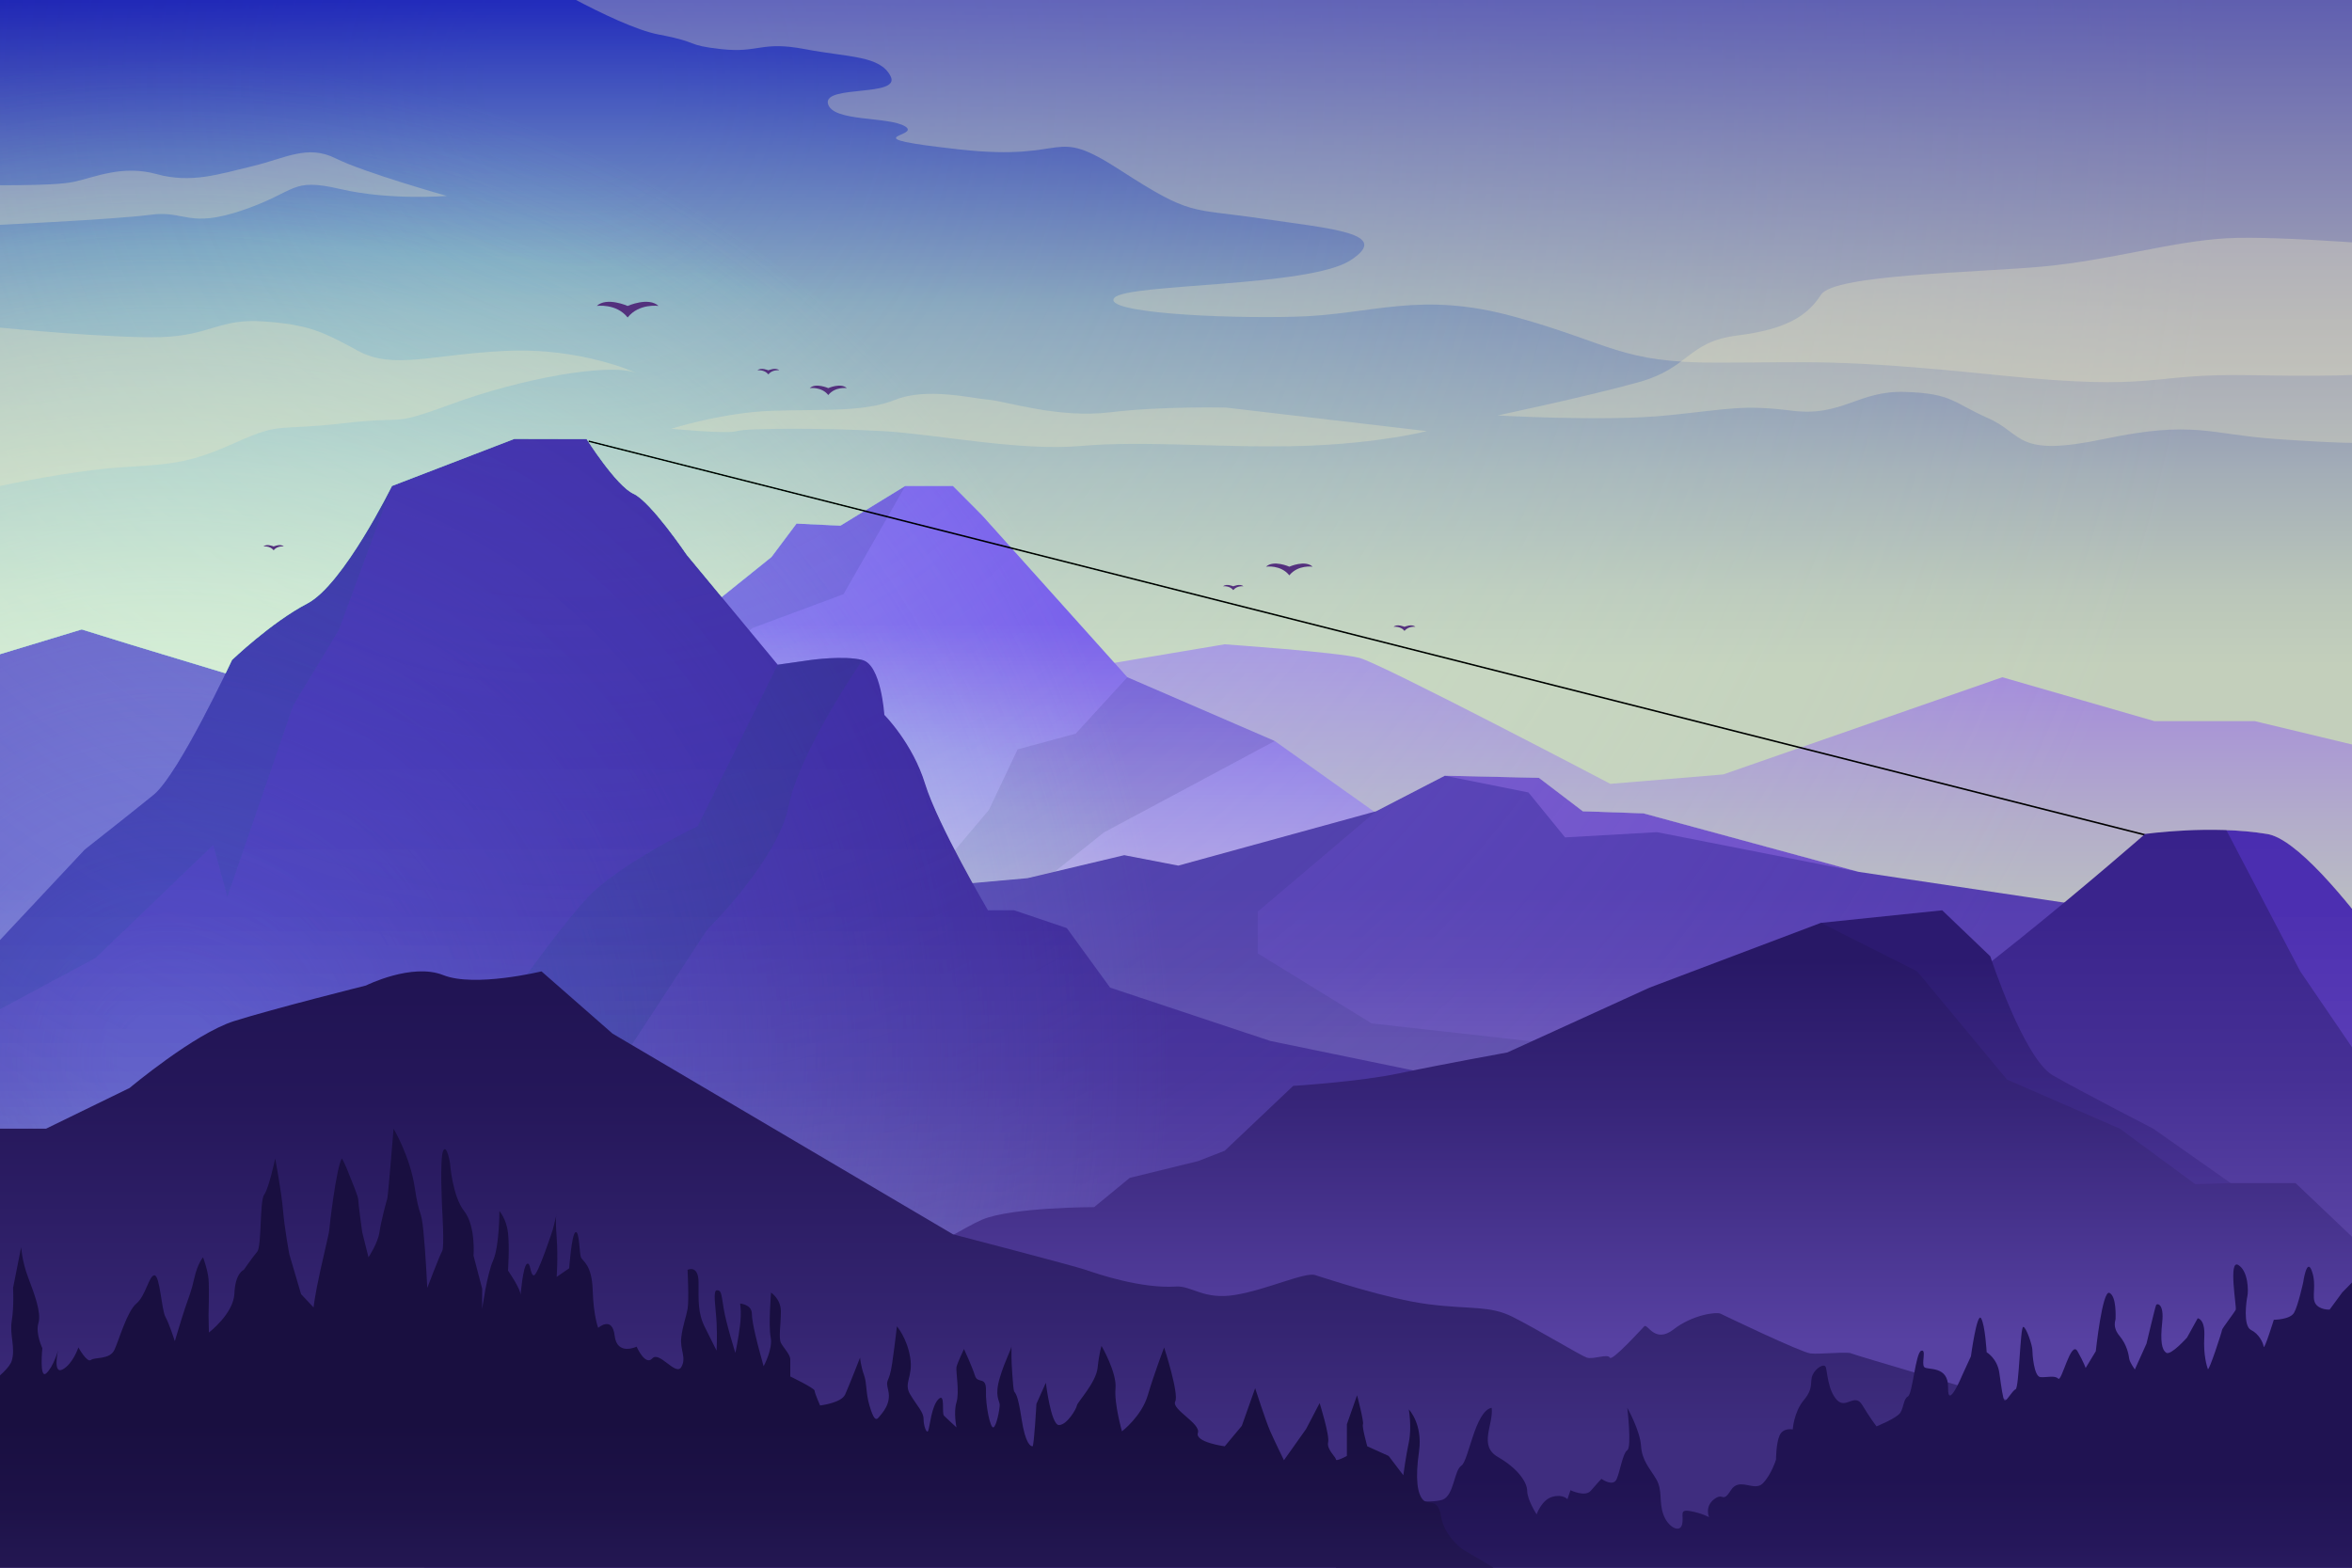
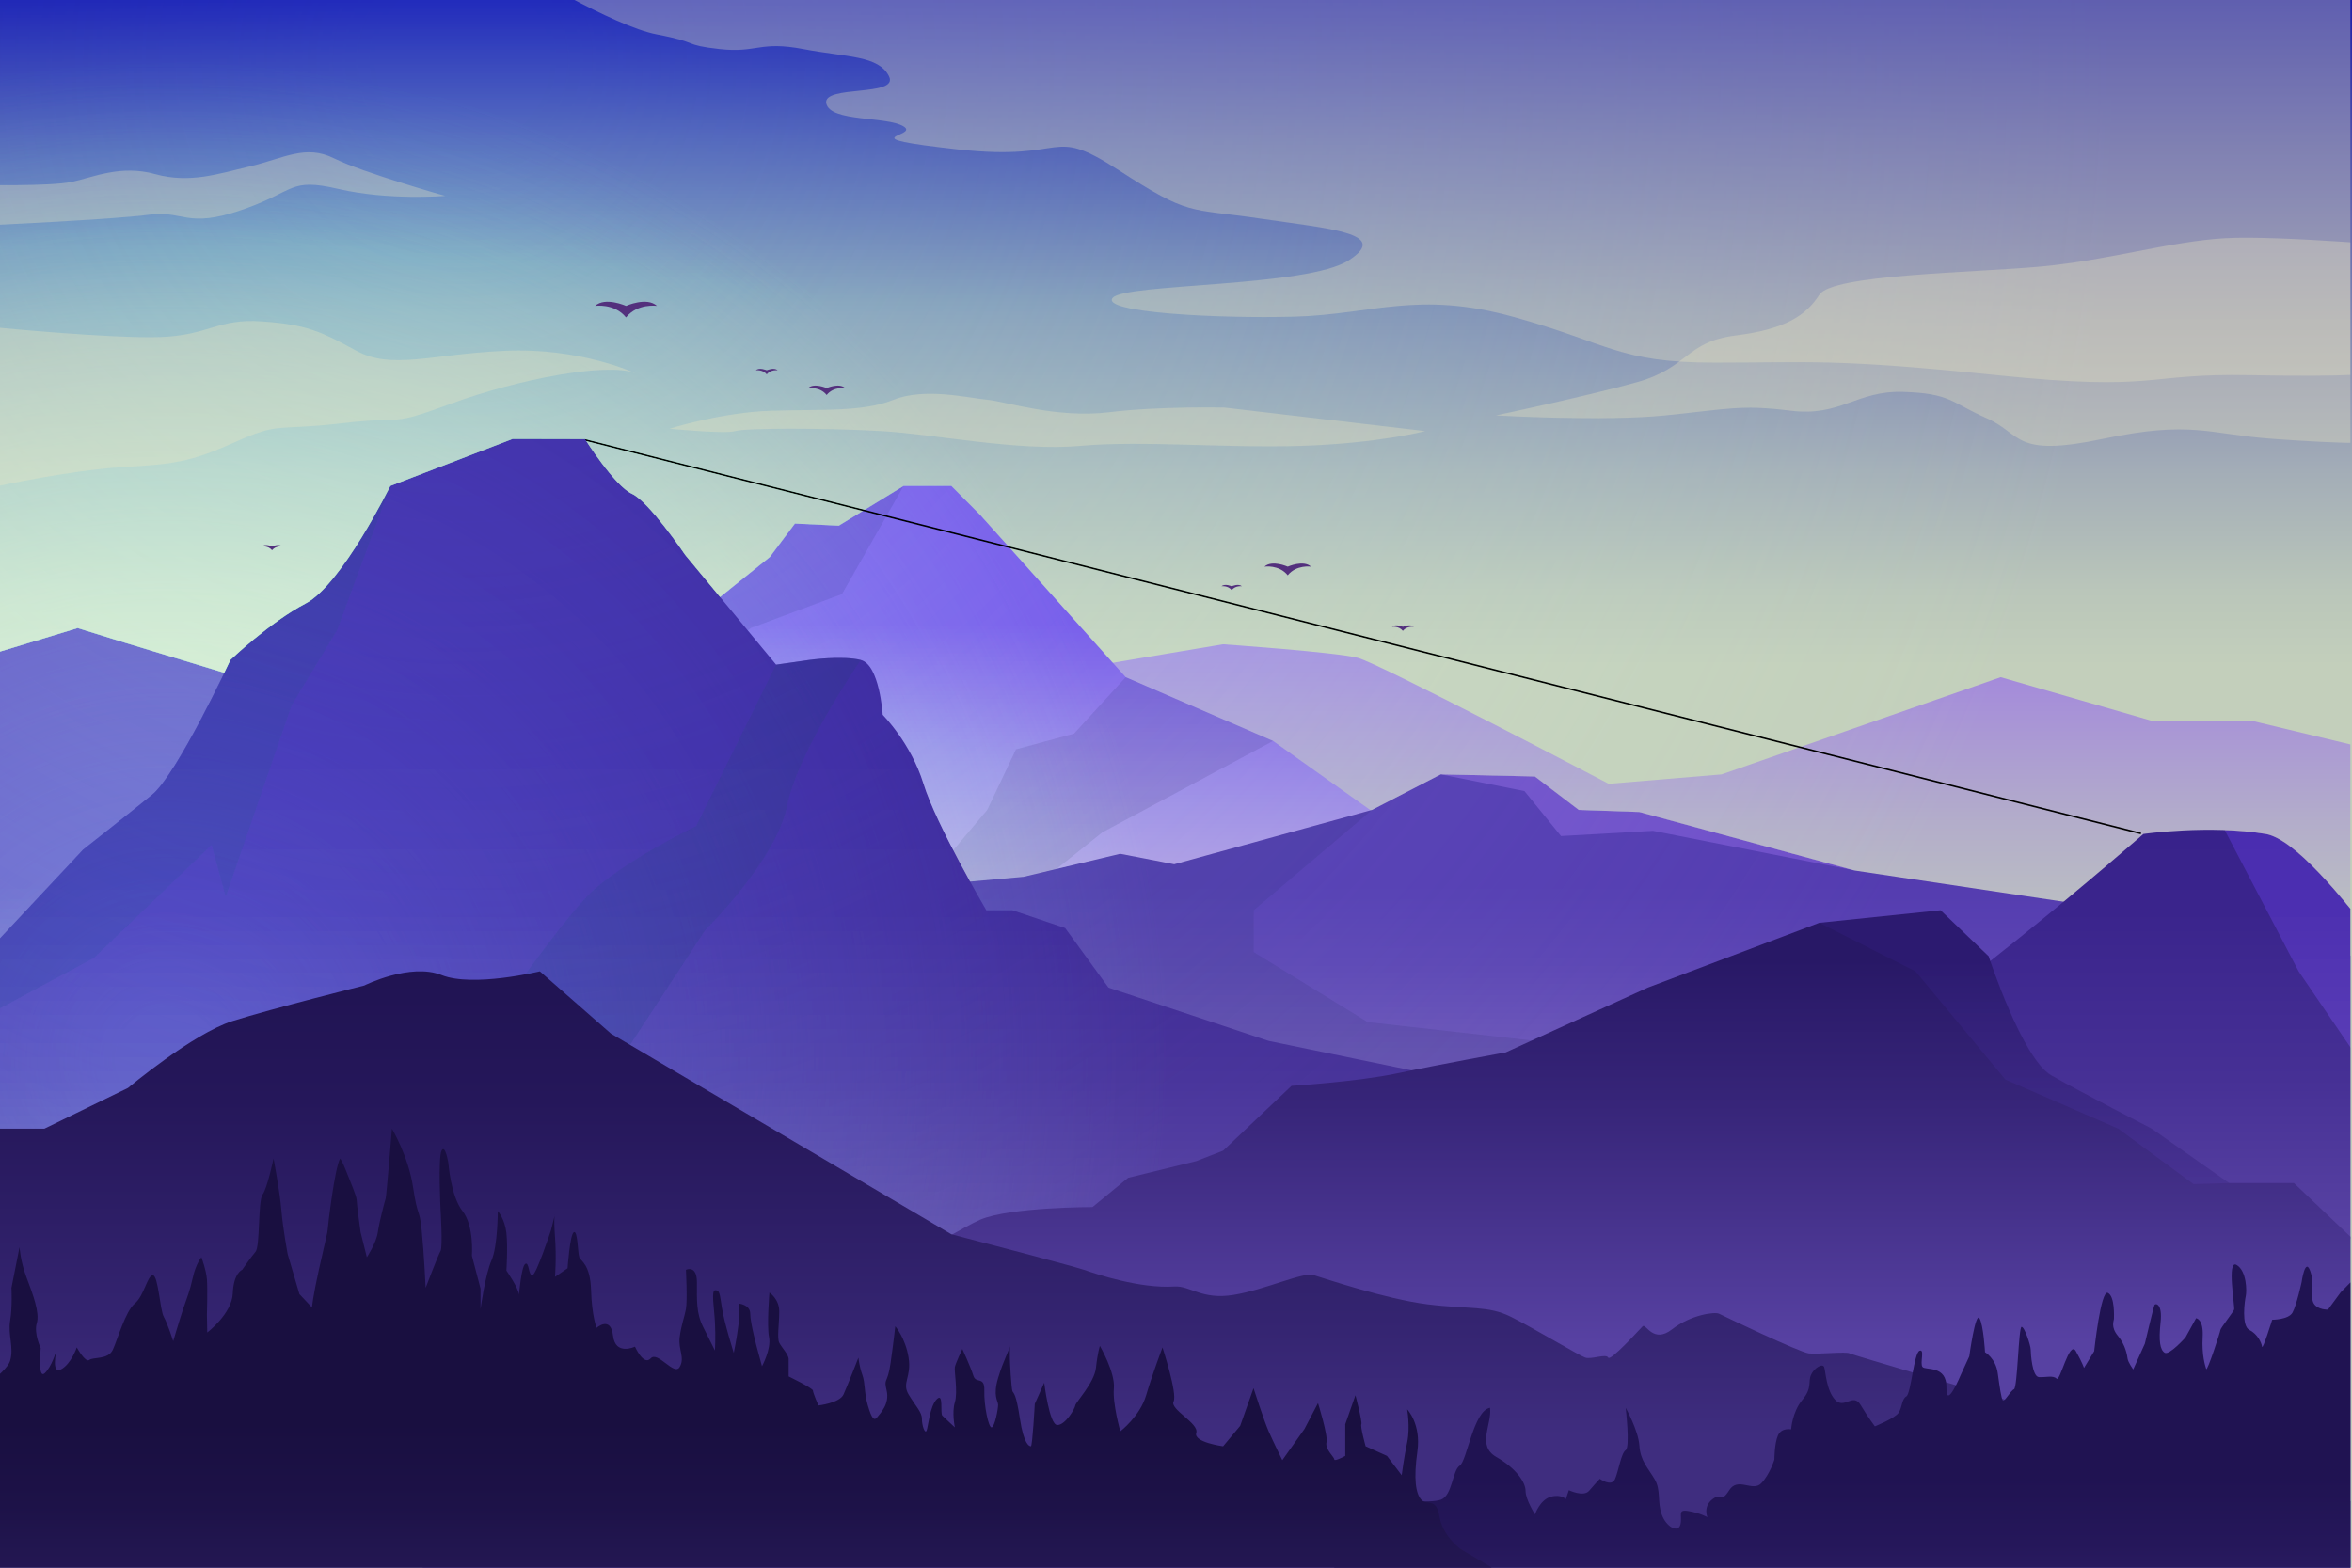
<svg xmlns="http://www.w3.org/2000/svg" xmlns:xlink="http://www.w3.org/1999/xlink" viewBox="0 0 750 500">
  <defs>
    <style>
      .cls-1 {
        fill: url(#linear-gradient-2);
      }

      .cls-2 {
        opacity: .15;
      }

      .cls-2, .cls-3 {
        fill: #272763;
      }

      .cls-4 {
        fill: #53307d;
      }

      .cls-5 {
        fill: url(#linear-gradient-6);
      }

      .cls-6 {
        isolation: isolate;
      }

      .cls-7 {
        fill: #eee8c1;
      }

      .cls-7, .cls-8 {
        opacity: .32;
      }

      .cls-9 {
        fill: url(#radial-gradient-3);
        opacity: .47;
      }

      .cls-9, .cls-10, .cls-11, .cls-8 {
        mix-blend-mode: overlay;
      }

      .cls-12 {
        fill: url(#linear-gradient-5);
      }

      .cls-13 {
        clip-path: url(#clippath);
      }

      .cls-10 {
        fill: url(#radial-gradient-2);
        opacity: .9;
      }

      .cls-14 {
        fill: none;
      }

      .cls-15 {
        fill: url(#linear-gradient-7);
      }

      .cls-3 {
        opacity: .33;
      }

      .cls-16 {
        fill: url(#linear-gradient-9);
      }

      .cls-17 {
        fill: url(#linear-gradient-3);
      }

      .cls-18 {
        fill: url(#linear-gradient);
      }

      .cls-19 {
        fill: url(#radial-gradient);
        stroke: #000;
        stroke-miterlimit: 10;
        stroke-width: .5px;
      }

      .cls-20 {
        fill: url(#linear-gradient-4);
      }

      .cls-21 {
        fill: url(#linear-gradient-8);
      }

      .cls-11 {
        opacity: .1;
      }

      .cls-11, .cls-8 {
        fill: #fff;
      }
    </style>
    <linearGradient id="linear-gradient" x1="375" y1="212.59" x2="375" y2="-27.4" gradientUnits="userSpaceOnUse">
      <stop offset="0" stop-color="#c3cfbb" />
      <stop offset=".1" stop-color="#bac6ba" />
      <stop offset=".26" stop-color="#a3adb7" />
      <stop offset=".46" stop-color="#7e85b2" />
      <stop offset=".7" stop-color="#4a4eac" />
      <stop offset=".97" stop-color="#0809a5" />
      <stop offset="1" stop-color="#0000a4" />
    </linearGradient>
    <clipPath id="clippath">
-       <rect class="cls-14" x="0" y="0" width="750" height="500" transform="translate(750 500) rotate(-180)" />
+       <rect class="cls-14" x="-.52" y="-.01" width="750" height="500" transform="translate(748.96 499.98) rotate(-180)" />
    </clipPath>
-     <linearGradient id="linear-gradient-2" x1="289.17" y1="329.44" x2="289.17" y2="183.7" gradientTransform="translate(750) rotate(-180) scale(1 -1)" gradientUnits="userSpaceOnUse">
+     <linearGradient id="linear-gradient-2" x1="289.69" y1="329.43" x2="289.69" y2="183.69" gradientTransform="translate(750) rotate(-180) scale(1 -1)" gradientUnits="userSpaceOnUse">
      <stop offset="0" stop-color="#c3cfbb" />
      <stop offset=".18" stop-color="#bec6bf" />
      <stop offset=".46" stop-color="#b3adca" />
      <stop offset=".82" stop-color="#a286dd" />
      <stop offset="1" stop-color="#9870e8" />
    </linearGradient>
-     <linearGradient id="linear-gradient-3" x1="434.67" y1="344.33" x2="434.67" y2="198.74" gradientTransform="translate(750) rotate(-180) scale(1 -1)" gradientUnits="userSpaceOnUse">
+     <linearGradient id="linear-gradient-3" x1="435.19" y1="344.32" x2="435.19" y2="198.73" gradientTransform="translate(750) rotate(-180) scale(1 -1)" gradientUnits="userSpaceOnUse">
      <stop offset=".03" stop-color="#d4bfe0" />
      <stop offset=".32" stop-color="#b9a2e2" />
      <stop offset=".92" stop-color="#7758e7" />
      <stop offset="1" stop-color="#6f4fe8" />
    </linearGradient>
-     <radialGradient id="radial-gradient" cx="435.85" cy="203.49" fx="435.85" fy="203.49" r="180.99" gradientUnits="userSpaceOnUse">
+     <radialGradient id="radial-gradient" cx="434.56" cy="203.06" fx="434.56" fy="203.06" r="180.99" gradientUnits="userSpaceOnUse">
      <stop offset=".05" stop-color="#aeeebf" />
      <stop offset="1" stop-color="#aeeebf" stop-opacity="0" />
    </radialGradient>
-     <linearGradient id="linear-gradient-4" x1="364.61" y1="423.41" x2="364.61" y2="282.34" gradientTransform="translate(750) rotate(-180) scale(1 -1)" gradientUnits="userSpaceOnUse">
+     <linearGradient id="linear-gradient-4" x1="365.89" y1="422.98" x2="365.89" y2="281.91" gradientTransform="translate(750) rotate(-180) scale(1 -1)" gradientUnits="userSpaceOnUse">
      <stop offset="0" stop-color="#aa94d0" />
      <stop offset=".18" stop-color="#947ec8" />
      <stop offset=".53" stop-color="#715aba" />
      <stop offset=".82" stop-color="#5b44b2" />
      <stop offset="1" stop-color="#543cb0" />
    </linearGradient>
-     <linearGradient id="linear-gradient-5" x1="366.5" y1="472" x2="366.5" y2="239" gradientTransform="translate(750) rotate(-180) scale(1 -1)" gradientUnits="userSpaceOnUse">
+     <linearGradient id="linear-gradient-5" x1="367.02" y1="471.99" x2="367.02" y2="238.99" gradientTransform="translate(750) rotate(-180) scale(1 -1)" gradientUnits="userSpaceOnUse">
      <stop offset="0" stop-color="#846dc2" />
      <stop offset=".09" stop-color="#7660b8" />
      <stop offset=".32" stop-color="#5a44a4" />
      <stop offset=".55" stop-color="#463095" />
      <stop offset=".78" stop-color="#3a248c" />
      <stop offset="1" stop-color="#36208a" />
    </linearGradient>
-     <radialGradient id="radial-gradient-2" cx="696" cy="337.77" fx="696" fy="337.77" r="320.75" gradientTransform="translate(750) rotate(-180) scale(1 -1)" xlink:href="#radial-gradient" />
-     <radialGradient id="radial-gradient-3" cx="568.17" cy="26.61" fx="568.17" fy="26.61" r="533.29" gradientTransform="translate(750) rotate(-180) scale(1 -1)" xlink:href="#radial-gradient" />
-     <linearGradient id="linear-gradient-6" x1="298.67" y1="428" x2="298.67" y2="306" gradientTransform="translate(750) rotate(-180) scale(1 -1)" gradientUnits="userSpaceOnUse">
+     <radialGradient id="radial-gradient-2" cx="696.52" cy="337.76" fx="696.52" fy="337.76" r="320.75" gradientTransform="translate(750) rotate(-180) scale(1 -1)" xlink:href="#radial-gradient" />
+     <radialGradient id="radial-gradient-3" cx="602.42" cy="19.35" fx="602.42" fy="19.35" r="533.29" gradientTransform="translate(750) rotate(-180) scale(1 -1)" xlink:href="#radial-gradient" />
+     <linearGradient id="linear-gradient-6" x1="299.19" y1="427.99" x2="299.19" y2="305.99" gradientTransform="translate(750) rotate(-180) scale(1 -1)" gradientUnits="userSpaceOnUse">
      <stop offset="0" stop-color="#5741a2" />
      <stop offset=".62" stop-color="#372579" />
      <stop offset="1" stop-color="#281866" />
    </linearGradient>
-     <linearGradient id="linear-gradient-7" x1="382.43" y1="496" x2="382.43" y2="307.29" gradientTransform="translate(750) rotate(-180) scale(1 -1)" gradientUnits="userSpaceOnUse">
+     <linearGradient id="linear-gradient-7" x1="382.95" y1="495.99" x2="382.95" y2="307.28" gradientTransform="translate(750) rotate(-180) scale(1 -1)" gradientUnits="userSpaceOnUse">
      <stop offset=".2" stop-color="#3f2d7f" />
      <stop offset=".4" stop-color="#342470" />
      <stop offset=".77" stop-color="#25175a" />
      <stop offset="1" stop-color="#201352" />
    </linearGradient>
-     <linearGradient id="linear-gradient-8" x1="162.1" y1="583" x2="162.1" y2="471.12" gradientTransform="translate(750) rotate(-180) scale(1 -1)" gradientUnits="userSpaceOnUse">
+     <linearGradient id="linear-gradient-8" x1="162.62" y1="582.99" x2="162.62" y2="471.11" gradientTransform="translate(750) rotate(-180) scale(1 -1)" gradientUnits="userSpaceOnUse">
      <stop offset=".34" stop-color="#3f2d7f" />
      <stop offset=".5" stop-color="#342470" />
      <stop offset=".81" stop-color="#25175a" />
      <stop offset="1" stop-color="#201352" />
    </linearGradient>
-     <linearGradient id="linear-gradient-9" x1="510.12" y1="575" x2="510.12" y2="453.74" gradientTransform="translate(750) rotate(-180) scale(1 -1)" gradientUnits="userSpaceOnUse">
+     <linearGradient id="linear-gradient-9" x1="510.64" y1="574.99" x2="510.64" y2="453.73" gradientTransform="translate(750) rotate(-180) scale(1 -1)" gradientUnits="userSpaceOnUse">
      <stop offset=".05" stop-color="#3f2d7f" />
      <stop offset=".44" stop-color="#2b1d5e" />
      <stop offset=".78" stop-color="#1d1248" />
      <stop offset="1" stop-color="#190f40" />
    </linearGradient>
  </defs>
  <g class="cls-6">
    <g id="BACKGROUND">
      <rect class="cls-18" width="750" height="500" />
    </g>
    <g id="OBJECTS">
      <g class="cls-13">
-         <path class="cls-1" d="m756.47,239l-37.47-9h-32s-48.5-14-48.5-14l-89,31-36,3s-73-38.33-80-40.17c-7-1.83-43-4.33-43-4.33l-62.5,10.5-169.33,81.75v40.02s604.33,0,604.33,0l-6.53-98.77Z" />
-         <g>
-           <polygon class="cls-17" points="472 282.92 406.49 236.33 359.5 216 313.16 164.33 303.88 155 288.67 155 268 167.67 254 167 246 177.67 194.67 218.96 158.67 330.99 472 330.99 472 282.92" />
-           <polygon class="cls-2" points="406.49 236.33 352 265.5 270 330.99 254 330.99 315.33 258.33 324.5 239 343 234 359.5 216 406.49 236.33" />
-           <polygon class="cls-2" points="288.67 155 269 189.5 239.88 200.33 193.5 239.5 177.14 273.49 194.67 218.96 246 177.67 254 167 268 167.67 288.67 155" />
-         </g>
-         <g>
-           <line class="cls-19" x1="187.71" y1="140.71" x2="683.99" y2="266.27" />
-           <polygon class="cls-20" points="-5.27 210.25 26.06 200.75 41.39 205.5 80.73 217.41 154.73 270.08 260.73 286.08 327.66 280.08 358.5 272.75 375.73 276.08 438.79 258.75 460.73 247.41 490.73 248.08 504.73 258.75 524.06 259.41 592.73 278.08 677.39 290.75 776.06 310.22 776.06 395.58 -5.27 395.58 -5.27 210.25" />
-           <polygon class="cls-8" points="460.73 247.41 487.39 252.75 499.06 267.08 528.39 265.41 592.73 278.08 524.06 259.41 504.73 258.75 490.73 248.08 460.73 247.41" />
-           <polygon class="cls-2" points="401.06 304.08 437.39 326.41 508.73 334.41 562.31 395.58 225.67 395.58 258.56 285.75 260.73 286.08 327.66 280.08 358.5 272.75 375.73 276.08 438.79 258.75 401.06 290.75 401.06 304.08" />
-         </g>
-         <g>
-           <path class="cls-12" d="m784,338s-43-69-61-72-39,0-39,0c0,0-74.2,65-96.1,72-21.9,7-114.9,8-114.9,8l-67.93-14-51.07-17-13.82-19-16.79-5.67h-8.35s-16.04-27.33-20.04-40.33c-4-13-13-22-13-22,0,0-1-16-7-17.5s-16.5,0-16.5,0l-10.5,1.5-29-35s-11.5-17-17-19.5-14.96-17.45-14.96-17.45l-23.04-.05-39,15s-15.5,31.5-27,37.5-24,18-24,18c0,0-17,36.5-25,43-8,6.5-22,17.5-22,17.5l-44,47v194s801,0,801,0v-174Z" />
-           <path class="cls-3" d="m225.5,296.5l-24.07,36.76-9.43,22.74-47-12s33.5-50.5,45.5-60.75,32-19.75,32-19.75l25.5-51.5,10.5-1.5s10.5-1.5,16.5,0c0,0-20,29-23.5,46.5s-26,39.5-26,39.5Z" />
-           <path class="cls-3" d="m93.5,225l-21,61-4.5-16.5-37.5,36-47.5,25.49v-12.99s44-47,44-47c0,0,14-11,22-17.5,8-6.5,25-43,25-43,0,0,12.5-12,24-18s27-37.5,27-37.5l-17,46-14.5,24Z" />
-           <path class="cls-8" d="m784,374.85l-27.53-31.35-22.97-33.69-23.57-45.05h0c4.31.16,8.77.53,13.07,1.24,18,3,61,72,61,72v36.85Z" />
-         </g>
-         <circle class="cls-10" cx="54" cy="337.77" r="320.75" />
-         <circle class="cls-9" cx="181.83" cy="26.61" r="533.29" />
-         <g>
-           <path class="cls-5" d="m135.33,464.35s96.83-33.01,110.42-37.85c13.58-4.83,57.91-33.5,67.41-37.5s35.74-4,35.74-4l11.35-9.33,21.74-5.33,8.56-3.33,21.81-20.67s21.22-1.33,33.76-4c12.54-2.67,34.54-6.67,34.54-6.67l45.33-20.67,54.67-20.67,38.67-4,15.33,14.67s10.67,32.67,20,38c9.33,5.33,32,17,32,17l24.67,17.34h20.67s35.33,33.56,35.33,33.56v89.1H135.33v-35.65Z" />
-           <path class="cls-11" d="m676,360l-36-15.67-28.67-34.53-30.67-15.47,38.67-4,15.33,14.67s10.67,32.67,20,38c9.33,5.33,32,17,32,17l24.67,17.34-11.33.33-24-17.67Z" />
-         </g>
-         <path class="cls-15" d="m756.47,480.67s-165.13-48.33-166.13-49c-1-.67-10,.33-13,0-3-.33-27.33-12-28.67-12.67-1.33-.67-9,.33-15,5-6,4.67-8.33-2-9.33-1s-10.33,11.33-11,10c-.67-1.33-5.33.67-7.33,0s-16.33-9.33-23.67-13c-7.33-3.67-13.33-2.33-26.67-4-13.33-1.67-33-8.33-36.33-9.33-3.33-1-15.33,4.67-25.46,6.33-10.13,1.67-13.87-3-18.87-2.67-11,.73-25-4-28.85-5.33-3.85-1.33-42.28-11.33-42.28-11.33l-108.54-64-22.67-19.86s-21.33,5.19-31.33,1.19c-10-4-24.67,3.33-24.67,3.33,0,0-29.33,7.33-42,11.33-12.67,4-33.33,21.33-33.33,21.33l-26.67,13H-21.33s0,152,0,152h777.8s0-31.33,0-31.33Z" />
-         <g>
-           <path class="cls-7" d="m165.33-10.33s30.67,18.67,44.67,21.33,8,3.33,20,4.67c12,1.33,12.67-2.67,26.67,0,14,2.67,24,2,27.33,8.67,3.33,6.67-21.33,2.67-20,8.67,1.33,6,19.33,4,24.67,7.33,5.33,3.33-18.67,3.33,17.33,7.33s28.67-8,51.33,6.67c22.67,14.67,22,12,44.67,15.33,22.67,3.33,42,4.67,28.67,13.33-13.33,8.67-71.33,7.33-75.33,12s33.33,6.67,58,6c24.67-.67,39.33-8.42,70,.13,30.67,8.54,33.33,14.54,64,14.54s38-1.33,90,4c52,5.33,46.32-.67,80.67,0,34.34.67,38.47-.67,38.47-.67V-7s-591.13-3.33-591.13-3.33Z" />
-           <path class="cls-7" d="m772,79s-44.63-4-62.07-3c-17.43,1-36.93,7-58.43,9s-66.67,2.5-70.83,9c-4.17,6.5-10.67,11-26.67,13s-15,10.29-31.5,14.9c-16.5,4.6-45,10.6-45,10.6,0,0,34,2,54,0,20-2,24-3.5,40-1.5s21-6.5,36-6,15,3.28,26.5,8.39,8.5,12.61,37,6.61,33.5-1.5,54.5,0,37,2,39.5,0,7-61,7-61Z" />
-           <path class="cls-7" d="m455,137.5s-15,3.94-39.5,4.72-50.5-1.78-70.5,0-46-3.72-63.5-4.72-43.5-1-46.5,0-21-.75-21-.75c0,0,16.5-5.25,32.5-5.75,16-.5,29,.5,39-3.5s24.17-.5,29.83,0c5.67.5,22.17,6,38.67,4,16.5-2,37-1.5,37-1.5l64,7.5Z" />
-           <path class="cls-7" d="m203,119s-17.5-8.21-41.5-7.1c-24,1.1-36,6.19-47.5-.1-11.5-6.29-16-8.29-30-9.29s-17,4.5-32.5,5C36,108,0,104.5,0,104.5v50.5s23-5,39.5-6c16.5-1,21.5-1.5,36-8,14.5-6.5,12.5-3.5,34-6,21.5-2.5,14,1.38,35-6.31s49.5-13.19,58.5-9.69Z" />
-           <path class="cls-7" d="m142.5,62.5s-26.5-7.5-35.5-12-16,0-26.5,2.5-19.5,5.58-30.5,2.54c-11-3.04-19.5.96-26.5,2.46s-29.5,1-29.5,1v13s43-2,54-3.5,12,4.5,29.5-1.5,15-10.42,31-6.71c16,3.71,34,2.21,34,2.21Z" />
-         </g>
-         <g>
-           <path class="cls-4" d="m264.12,123.79s3.98-1.79,5.91,0c0,0-3.71-.55-5.91,2.2-2.2-2.75-5.91-2.2-5.91-2.2,1.92-1.79,5.91,0,5.91,0Z" />
-           <path class="cls-4" d="m411.14,180.74s5.01-2.25,7.43,0c0,0-4.66-.69-7.43,2.76-2.76-3.46-7.43-2.76-7.43-2.76,2.42-2.25,7.43,0,7.43,0Z" />
-           <path class="cls-4" d="m200.14,97.58s6.65-2.98,9.86,0c0,0-6.19-.92-9.86,3.67-3.67-4.59-9.86-3.67-9.86-3.67,3.21-2.98,9.86,0,9.86,0Z" />
-           <path class="cls-4" d="m245.01,118.11s2.34-1.05,3.47,0c0,0-2.18-.32-3.47,1.29-1.29-1.61-3.47-1.29-3.47-1.29,1.13-1.05,3.47,0,3.47,0Z" />
-           <path class="cls-4" d="m87.26,174.29s2.19-.98,3.24,0c0,0-2.04-.3-3.24,1.21-1.21-1.51-3.24-1.21-3.24-1.21,1.06-.98,3.24,0,3.24,0Z" />
-           <path class="cls-4" d="m393.26,187s2.19-.98,3.24,0c0,0-2.04-.3-3.24,1.21-1.21-1.51-3.24-1.21-3.24-1.21,1.06-.98,3.24,0,3.24,0Z" />
-           <path class="cls-4" d="m447.86,199.92s2.34-1.05,3.47,0c0,0-2.18-.32-3.47,1.29-1.29-1.61-3.47-1.29-3.47-1.29,1.13-1.05,3.47,0,3.47,0Z" />
-         </g>
-         <path class="cls-21" d="m419.33,517s7.37-21,11.85-27.33c4.48-6.33,13.48-11.35,13.48-11.35,0,0,11.67,1.31,15.33,0,3.67-1.31,3.67-9.38,6-10.85,2.33-1.47,4.33-17.47,9.67-18.47.67,5.33-4.33,12.06,2,15.7,6.33,3.64,9.33,8.05,9.33,10.84,0,2.79,3,7.46,3,7.46,0,0,1.58-4.62,4.98-5.59,3.4-.97,4.85.75,4.85.75l.97-2.87s4.69,2.28,6.47.18,3.4-3.8,3.4-3.8c0,0,3.72,2.68,4.85.09s1.94-8.26,3.4-9.23c1.46-.97,0-13.52,0-13.52,0,0,4.05,7.21,4.37,12.06.32,4.85,2.75,7.13,4.85,10.69,2.1,3.55.81,7.13,2.27,11.25,1.46,4.12,5.34,6.06,5.99,3.15.65-2.91-1.13-4.85,2.59-4.21,3.72.65,5.99,1.94,5.99,1.94,0,0-1.46-3.35,1.62-5.72s2.59,1.48,5.34-2.87c2.75-4.35,7.44.62,10.19-2.19,2.75-2.81,4.21-7.58,4.21-7.58,0,0,0-5.1,1.13-7.69s4.21-1.94,4.21-1.94c0,0,.32-5.5,3.56-9.39,3.24-3.88,1.78-5.66,2.75-7.93.97-2.27,3.72-3.85,4.21-2.57s.65,7.43,3.56,10.5c2.91,3.07,5.66-2.43,8.09,1.62s4.53,6.8,4.53,6.8c0,0,6.47-2.59,7.61-4.37,1.13-1.78.97-4.37,2.43-5.18,1.46-.81,2.43-13.92,4.21-14.56,1.78-.65,0,4.08.97,5.19s7.77-.66,7.61,6.62c-.16,7.28,4.53-4.05,4.53-4.05l2.75-5.99s1.94-14.24,3.24-12.14c1.29,2.1,1.78,10.84,1.78,10.84,0,0,3.4,1.94,4.05,6.63.65,4.69,1.13,8.09,1.62,8.74.49.65,2.43-3.07,3.56-3.56,1.13-.49,1.46-19.9,2.43-19.9s2.91,5.99,2.91,7.28.49,8.58,2.59,8.74c2.1.16,4.53-.65,5.66.49s4.05-12.46,6.15-8.74c2.1,3.72,2.59,5.34,2.59,5.34l3.24-5.34s2.1-19.74,4.37-18.61c2.27,1.13,1.94,7.61,1.94,8.25s-1.13,2.59,1.29,5.5c2.43,2.91,2.91,6.15,3.07,7.28.16,1.13,1.78,3.4,1.78,3.4l3.72-8.25s2.75-11.65,3.07-12.3c.32-.65,2.59-.49,1.94,5.5-.65,5.99-.16,8.74,1.29,9.71,1.46.97,6.63-4.85,6.63-4.85l3.4-6.15s2.43.16,2.1,5.99c-.32,5.83.81,9.22,1.13,10.19.32.97,4.53-11.97,4.53-12.46s4.05-5.66,4.37-6.47c.32-.81-2.43-16.18.81-14.24,3.24,1.94,3.24,8.41,2.91,9.87s-1.46,9.55,1.13,10.84,3.88,4.05,4.05,5.34,3.24-8.58,3.24-8.58c0,0,5.18,0,6.47-2.27s2.91-9.71,2.91-9.71c0,0,1.13-8.09,2.75-3.56,1.62,4.53-.16,8.25,1.13,10.36,1.29,2.1,4.53,1.94,4.53,1.94l4.05-5.5,9.55-9.71v114.51h-337.13Z" />
-         <path class="cls-16" d="m-10.25,446.25s12.75-8,14-12.25-.75-8.25,0-12.75.42-10.5.42-10.5l2.58-13s.25,4.5,2.25,9.75,4.25,11.25,3.25,14.5,1.25,8,1.25,8c0,0-1,10,1.25,8s3.75-7.25,3.75-7.25c0,0-1.75,7.75,1.5,6s5-7,5-7c0,0,2.75,5,4,4s6,0,7.5-3.25,4-12.25,7-14.75,4-9,5.75-9,2.25,11,3.5,13.25,3,7.75,3,7.75c0,0,2-6.75,3.25-10.5,1.25-3.75,2-5.25,3-9.75s2.75-6.5,2.75-6.5c0,0,1.5,4,1.75,7s0,11.5,0,11.5l.11,5.5s7.89-6,8.14-12.5c.25-6.5,3-7.5,3-7.5,0,0,2.75-4,4.25-5.75s.75-16.25,2.25-18.25,3.5-11.5,3.5-11.5c0,0,2,10.5,2.5,16.5s2,14,2,14l3.75,12.75,4,4.25s.25-3.25,2.25-12.25,2.75-11.75,2.75-12.5c0-.75,2.25-20,4-22.75,0,0,.75,1,2,4.25s3.25,7.75,3.25,9,1.25,10.25,1.25,10.25l2,8s3-4.5,3.5-8,2.25-10,2.5-10.75,2-22.25,2-22.25c0,0,5.25,8.75,6.75,18.75,1.5,10,2,6.25,2.75,13.75s1.25,18.25,1.25,18.25c0,0,4-10.5,4.75-11.75s0-13.25,0-13.25c0,0-.83-16.5.33-18.75,1.17-2.25,2.17,4,2.17,4,0,0,.75,10.5,4.5,15.25,3.75,4.75,3,14.25,3,14.25l2.75,10.5v6.5s1.5-11,3.5-15.5,2-15.75,2-15.75c0,0,2.25,2.5,2.75,7s0,12,0,12c0,0,4,5.75,4,7.75,0,0,.75-9,2-9.87s1,3.63,2.25,3.63,6-14.5,6-14.5l1.25-5s-.5.5,0,7.25c.5,6.75,0,12.75,0,12.75l4-2.75s.75-10.75,2-11.5,1.25,6.75,1.75,8,3.5,2.25,3.75,10.5c.25,8.25,1.75,12,1.75,12,0,0,4.5-4,5.25,2.5.75,6.5,7,3.5,7,3.5,0,0,2.75,6.25,5,3.75s7.5,5.75,9.25,2.75-.5-5.5,0-9.5,1.5-6.25,2-9,0-12.5,0-12.5c0,0,3.5-1.75,3.5,4s-.25,9.75,2,14.25l3.75,7.5s.25-4.25,0-9-1.28-10.25.11-10.25,1.39,1,2.14,5.75c.75,4.75,3.75,14.25,3.75,14.25,0,0,1-4.75,1.5-9s0-6.75,0-6.75c0,0,3.75.25,3.75,3.25s2.25,11.25,2.25,11.25l1.5,5.5s3-5.5,2.25-9.25.12-14.25.12-14.25c0,0,3.13,2,3.13,6s-.75,8.5,0,10,3,3.75,3,5.25v5.5s7.75,3.75,7.75,4.5c0,.75,1.75,4.75,1.75,4.75,0,0,6.75-.75,8-3.5s4.75-11.75,4.75-11.75c0,0,.25,2.75,1.25,5.5s.5,5.5,1.75,9.75,2,5,3,3.75,4-4.25,3-8.5c-1-4.25.25-1.75,1.25-8.75,1-7,1.5-11.75,1.5-11.75,0,0,3.25,3.75,4.25,10,1,6.25-2.25,8,0,11.75s4.25,5.59,4.25,7.8,1,4.95,1.5,3.7,1-7.75,3.25-10,1,4.5,1.75,5.25,4,3.75,4,3.75c0,0-1-4.75,0-8s-.25-10,0-11.25,2.39-5.75,2.39-5.75c0,0,2.66,5.75,3.51,8.5.85,2.75,3.64,0,3.5,4.75-.15,4.75,1.35,12,2.35,11.75s2.08-6,2.04-7.25c-.04-1.25-1.71-2.75,0-8.5,1.71-5.75,3.79-9.25,3.75-10.25-.04-1,.04,3,0,3.75-.04.75.47,10,.84,10.75.37.75,1.12.5,2.37,8.75,1.25,8.25,3,8.8,3.5,8.78.5-.03,1.24-13.53,1.24-13.53l3.01-6.75s1.61,13.5,4.18,13.5,5.62-5.25,5.72-6.25,6.1-7.25,6.6-12c.5-4.75,1.25-7,1.25-7,0,0,4.92,8.5,4.46,13.5-.46,5,2.06,13.75,2.06,13.75,0,0,6.24-4.75,8.23-11.5,1.99-6.75,5.21-15.25,5.21-15.25,0,0,4.81,14.75,3.54,17.25-1.26,2.5,8.22,7,7.23,10-.99,3,8.56,4.28,8.56,4.28l5.45-6.53,4.25-12s3.38,10.5,4.82,13.75c1.43,3.25,4.36,9.22,4.36,9.22l7.07-9.97,4.31-8.25s3.23,10.25,2.71,12.5,2.48,4.68,2.48,5.47,3.5-1.12,3.5-1.12v-10.1s3.25-9.25,3.25-9.25c0,0,2.25,8.5,1.88,9.25-.38.75,1.37,7.03,1.37,7.03l6.81,3.07,4.69,6.16s.75-5.76,1.75-10.51,0-10.5,0-10.5c0,0,4.5,4.62,3.25,13.44-1.25,8.81-.5,13.44,1.25,15.38s4.75-.81,5.75,5.19,5.75,9.75,6.75,10.5,12.75,7.25,12.75,8c0,.75,11,10,11,10H-7.33s-2.92-65.75-2.92-65.75Z" />
+         <path class="cls-1" d="m755.95,238.99l-37.47-9h-32s-48.5-14-48.5-14l-89,31-36,3s-73-38.33-80-40.17c-7-1.83-43-4.33-43-4.33l-62.5,10.5-169.33,81.75v40.02s604.33,0,604.33,0l-6.53-98.77Z" />
+         <g>
+           <polygon class="cls-17" points="471.48 282.91 405.97 236.32 358.98 215.99 312.65 164.32 303.36 154.99 288.15 154.99 267.48 167.66 253.48 166.99 245.48 177.66 194.15 218.95 158.15 330.98 471.48 330.98 471.48 282.91" />
+           <polygon class="cls-2" points="405.97 236.32 351.48 265.49 269.48 330.98 253.48 330.98 314.81 258.32 323.98 238.99 342.48 233.99 358.98 215.99 405.97 236.32" />
+           <polygon class="cls-2" points="288.15 154.99 268.48 189.49 239.36 200.32 192.98 239.49 176.62 273.48 194.15 218.95 245.48 177.66 253.48 166.99 267.48 167.66 288.15 154.99" />
+         </g>
+         <g>
+           <line class="cls-19" x1="186.43" y1="140.28" x2="682.7" y2="265.83" />
+           <polygon class="cls-20" points="-6.56 209.81 24.77 200.31 40.11 205.06 79.44 216.98 153.44 269.65 259.44 285.65 326.38 279.65 357.21 272.31 374.44 275.65 437.51 258.31 459.44 246.98 489.44 247.65 503.44 258.31 522.77 258.98 591.44 277.65 676.11 290.31 774.77 309.79 774.77 395.15 -6.56 395.15 -6.56 209.81" />
+           <polygon class="cls-8" points="459.44 246.98 486.11 252.31 497.77 266.65 527.11 264.98 591.44 277.65 522.77 258.98 503.44 258.31 489.44 247.65 459.44 246.98" />
+           <polygon class="cls-2" points="399.77 303.65 436.11 325.98 507.44 333.98 561.02 395.15 224.38 395.15 257.27 285.32 259.44 285.65 326.38 279.65 357.21 272.31 374.44 275.65 437.51 258.31 399.77 290.31 399.77 303.65" />
+         </g>
+         <g>
+           <path class="cls-12" d="m783.48,337.99s-43-69-61-72-39,0-39,0c0,0-74.2,65-96.1,72-21.9,7-114.9,8-114.9,8l-67.93-14-51.07-17-13.82-19-16.79-5.67h-8.35s-16.04-27.33-20.04-40.33c-4-13-13-22-13-22,0,0-1-16-7-17.5s-16.5,0-16.5,0l-10.5,1.5-29-35s-11.5-17-17-19.5-14.96-17.45-14.96-17.45l-23.04-.05-39,15s-15.5,31.5-27,37.5-24,18-24,18c0,0-17,36.5-25,43-8,6.5-22,17.5-22,17.5l-44,47v194s801,0,801,0v-174Z" />
+           <path class="cls-3" d="m224.98,296.49l-24.07,36.76-9.43,22.74-47-12s33.5-50.5,45.5-60.75,32-19.75,32-19.75l25.5-51.5,10.5-1.5s10.5-1.5,16.5,0c0,0-20,29-23.5,46.5s-26,39.5-26,39.5Z" />
+           <path class="cls-3" d="m92.98,224.99l-21,61-4.5-16.5-37.5,36-47.5,25.49v-12.99s44-47,44-47c0,0,14-11,22-17.5,8-6.5,25-43,25-43,0,0,12.5-12,24-18s27-37.5,27-37.5l-17,46-14.5,24Z" />
+           <path class="cls-8" d="m783.48,374.84l-27.53-31.35-22.97-33.69-23.57-45.05h0c4.31.16,8.77.53,13.07,1.24,18,3,61,72,61,72v36.85Z" />
+         </g>
+         <circle class="cls-10" cx="53.48" cy="337.76" r="320.75" />
+         <circle class="cls-9" cx="147.58" cy="19.35" r="533.29" />
+         <g>
+           <path class="cls-5" d="m134.81,464.33s96.83-33.01,110.42-37.85c13.58-4.83,57.91-33.5,67.41-37.5s35.74-4,35.74-4l11.35-9.33,21.74-5.33,8.56-3.33,21.81-20.67s21.22-1.33,33.76-4c12.54-2.67,34.54-6.67,34.54-6.67l45.33-20.67,54.67-20.67,38.67-4,15.33,14.67s10.67,32.67,20,38c9.33,5.33,32,17,32,17l24.67,17.34h20.67s35.33,33.56,35.33,33.56v89.1H134.81v-35.65Z" />
+           <path class="cls-11" d="m675.48,359.99l-36-15.67-28.67-34.53-30.67-15.47,38.67-4,15.33,14.67s10.67,32.67,20,38c9.33,5.33,32,17,32,17l24.67,17.34-11.33.33-24-17.67Z" />
+         </g>
+         <path class="cls-15" d="m755.95,480.66s-165.13-48.33-166.13-49c-1-.67-10,.33-13,0-3-.33-27.33-12-28.67-12.67-1.33-.67-9,.33-15,5s-8.33-2-9.33-1-10.33,11.33-11,10c-.67-1.33-5.33.67-7.33,0s-16.33-9.33-23.67-13c-7.33-3.67-13.33-2.33-26.67-4-13.33-1.67-33-8.33-36.33-9.33-3.33-1-15.33,4.67-25.46,6.33-10.13,1.67-13.87-3-18.87-2.67-11,.73-25-4-28.85-5.33-3.85-1.33-42.28-11.33-42.28-11.33l-108.54-64-22.67-19.86s-21.33,5.19-31.33,1.19c-10-4-24.67,3.33-24.67,3.33,0,0-29.33,7.33-42,11.33-12.67,4-33.33,21.33-33.33,21.33l-26.67,13H-21.85s0,152,0,152h777.8s0-31.33,0-31.33Z" />
+         <g>
+           <path class="cls-7" d="m164.81-10.34s30.67,18.67,44.67,21.33,8,3.33,20,4.67c12,1.33,12.67-2.67,26.67,0,14,2.67,24,2,27.33,8.67,3.33,6.67-21.33,2.67-20,8.67,1.33,6,19.33,4,24.67,7.33,5.33,3.33-18.67,3.33,17.33,7.33s28.67-8,51.33,6.67c22.67,14.67,22,12,44.67,15.33,22.67,3.33,42,4.67,28.67,13.33-13.33,8.67-71.33,7.33-75.33,12s33.33,6.67,58,6c24.67-.67,39.33-8.42,70,.13,30.67,8.54,33.33,14.54,64,14.54s38-1.33,90,4c52,5.33,46.32-.67,80.67,0,34.34.67,38.47-.67,38.47-.67V-7.01s-591.13-3.33-591.13-3.33Z" />
+           <path class="cls-7" d="m771.48,78.99s-44.63-4-62.07-3c-17.43,1-36.93,7-58.43,9s-66.67,2.5-70.83,9c-4.17,6.5-10.67,11-26.67,13s-15,10.29-31.5,14.9c-16.5,4.6-45,10.6-45,10.6,0,0,34,2,54,0,20-2,24-3.5,40-1.5s21-6.5,36-6,15,3.28,26.5,8.39,8.5,12.61,37,6.61,33.5-1.5,54.5,0,37,2,39.5,0,7-61,7-61Z" />
+           <path class="cls-7" d="m454.48,137.49s-15,3.94-39.5,4.72-50.5-1.78-70.5,0-46-3.72-63.5-4.72-43.5-1-46.5,0-21-.75-21-.75c0,0,16.5-5.25,32.5-5.75,16-.5,29,.5,39-3.5s24.17-.5,29.83,0c5.67.5,22.17,6,38.67,4,16.5-2,37-1.5,37-1.5l64,7.5Z" />
+           <path class="cls-7" d="m202.48,118.99s-17.5-8.21-41.5-7.1c-24,1.1-36,6.19-47.5-.1-11.5-6.29-16-8.29-30-9.29s-17,4.5-32.5,5c-15.5.5-51.5-3-51.5-3v50.5s23-5,39.5-6c16.5-1,21.5-1.5,36-8,14.5-6.5,12.5-3.5,34-6,21.5-2.5,14,1.38,35-6.31s49.5-13.19,58.5-9.69Z" />
+           <path class="cls-7" d="m141.98,62.49s-26.5-7.5-35.5-12-16,0-26.5,2.5-19.5,5.58-30.5,2.54c-11-3.04-19.5.96-26.5,2.46s-29.5,1-29.5,1v13s43-2,54-3.5,12,4.5,29.5-1.5,15-10.42,31-6.71c16,3.71,34,2.21,34,2.21Z" />
+         </g>
+         <g>
+           <path class="cls-4" d="m263.6,123.78s3.98-1.79,5.91,0c0,0-3.71-.55-5.91,2.2-2.2-2.75-5.91-2.2-5.91-2.2,1.92-1.79,5.91,0,5.91,0Z" />
+           <path class="cls-4" d="m410.63,180.73s5.01-2.25,7.43,0c0,0-4.66-.69-7.43,2.76-2.76-3.46-7.43-2.76-7.43-2.76,2.42-2.25,7.43,0,7.43,0Z" />
+           <path class="cls-4" d="m199.62,97.57s6.65-2.98,9.86,0c0,0-6.19-.92-9.86,3.67-3.67-4.59-9.86-3.67-9.86-3.67,3.21-2.98,9.86,0,9.86,0Z" />
+           <path class="cls-4" d="m244.49,118.1s2.34-1.05,3.47,0c0,0-2.18-.32-3.47,1.29-1.29-1.61-3.47-1.29-3.47-1.29,1.13-1.05,3.47,0,3.47,0Z" />
+           <path class="cls-4" d="m86.75,174.28s2.19-.98,3.24,0c0,0-2.04-.3-3.24,1.21-1.21-1.51-3.24-1.21-3.24-1.21,1.06-.98,3.24,0,3.24,0Z" />
+           <path class="cls-4" d="m392.75,186.99s2.19-.98,3.24,0c0,0-2.04-.3-3.24,1.21-1.21-1.51-3.24-1.21-3.24-1.21,1.06-.98,3.24,0,3.24,0Z" />
+           <path class="cls-4" d="m447.34,199.91s2.34-1.05,3.47,0c0,0-2.18-.32-3.47,1.29-1.29-1.61-3.47-1.29-3.47-1.29,1.13-1.05,3.47,0,3.47,0Z" />
+         </g>
+         <path class="cls-21" d="m418.81,516.99s7.37-21,11.85-27.33c4.48-6.33,13.48-11.35,13.48-11.35,0,0,11.67,1.31,15.33,0,3.67-1.31,3.67-9.38,6-10.85,2.33-1.47,4.33-17.47,9.67-18.47.67,5.33-4.33,12.06,2,15.7,6.33,3.64,9.33,8.05,9.33,10.84,0,2.79,3,7.46,3,7.46,0,0,1.58-4.62,4.98-5.59,3.4-.97,4.85.75,4.85.75l.97-2.87s4.69,2.28,6.47.18,3.4-3.8,3.4-3.8c0,0,3.72,2.68,4.85.09s1.94-8.26,3.4-9.23c1.46-.97,0-13.52,0-13.52,0,0,4.05,7.21,4.37,12.06.32,4.85,2.75,7.13,4.85,10.69,2.1,3.55.81,7.13,2.27,11.25,1.46,4.12,5.34,6.06,5.99,3.15.65-2.91-1.13-4.85,2.59-4.21,3.72.65,5.99,1.94,5.99,1.94,0,0-1.46-3.35,1.62-5.72s2.59,1.48,5.34-2.87c2.75-4.35,7.44.62,10.19-2.19,2.75-2.81,4.21-7.58,4.21-7.58,0,0,0-5.1,1.13-7.69s4.21-1.94,4.21-1.94c0,0,.32-5.5,3.56-9.39,3.24-3.88,1.78-5.66,2.75-7.93.97-2.27,3.72-3.85,4.21-2.57s.65,7.43,3.56,10.5c2.91,3.07,5.66-2.43,8.09,1.62s4.53,6.8,4.53,6.8c0,0,6.47-2.59,7.61-4.37,1.13-1.78.97-4.37,2.43-5.18,1.46-.81,2.43-13.92,4.21-14.56,1.78-.65,0,4.08.97,5.19s7.77-.66,7.61,6.62c-.16,7.28,4.53-4.05,4.53-4.05l2.75-5.99s1.94-14.24,3.24-12.14c1.29,2.1,1.78,10.84,1.78,10.84,0,0,3.4,1.94,4.05,6.63.65,4.69,1.13,8.09,1.62,8.74.49.65,2.43-3.07,3.56-3.56,1.13-.49,1.46-19.9,2.43-19.9s2.91,5.99,2.91,7.28.49,8.58,2.59,8.74c2.1.16,4.53-.65,5.66.49s4.05-12.46,6.15-8.74c2.1,3.72,2.59,5.34,2.59,5.34l3.24-5.34s2.1-19.74,4.37-18.61c2.27,1.13,1.94,7.61,1.94,8.25s-1.13,2.59,1.29,5.5c2.43,2.91,2.91,6.15,3.07,7.28.16,1.13,1.78,3.4,1.78,3.4l3.72-8.25s2.75-11.65,3.07-12.3c.32-.65,2.59-.49,1.94,5.5-.65,5.99-.16,8.74,1.29,9.71,1.46.97,6.63-4.85,6.63-4.85l3.4-6.15s2.43.16,2.1,5.99c-.32,5.83.81,9.22,1.13,10.19.32.97,4.53-11.97,4.53-12.46s4.05-5.66,4.37-6.47c.32-.81-2.43-16.18.81-14.24,3.24,1.94,3.24,8.41,2.91,9.87s-1.46,9.55,1.13,10.84,3.88,4.05,4.05,5.34,3.24-8.58,3.24-8.58c0,0,5.18,0,6.47-2.27s2.91-9.71,2.91-9.71c0,0,1.13-8.09,2.75-3.56,1.62,4.53-.16,8.25,1.13,10.36,1.29,2.1,4.53,1.94,4.53,1.94l4.05-5.5,9.55-9.71v114.51h-337.13Z" />
+         <path class="cls-16" d="m-10.77,446.24s12.75-8,14-12.25-.75-8.25,0-12.75.42-10.5.42-10.5l2.58-13s.25,4.5,2.25,9.75,4.25,11.25,3.25,14.5,1.25,8,1.25,8c0,0-1,10,1.25,8s3.75-7.25,3.75-7.25c0,0-1.75,7.75,1.5,6s5-7,5-7c0,0,2.75,5,4,4s6,0,7.5-3.25,4-12.25,7-14.75,4-9,5.75-9,2.25,11,3.5,13.25,3,7.75,3,7.75c0,0,2-6.75,3.25-10.5,1.25-3.75,2-5.25,3-9.75s2.75-6.5,2.75-6.5c0,0,1.5,4,1.75,7s0,11.5,0,11.5l.11,5.5s7.89-6,8.14-12.5c.25-6.5,3-7.5,3-7.5,0,0,2.75-4,4.25-5.75s.75-16.25,2.25-18.25,3.5-11.5,3.5-11.5c0,0,2,10.5,2.5,16.5s2,14,2,14l3.75,12.75,4,4.25s.25-3.25,2.25-12.25,2.75-11.75,2.75-12.5c0-.75,2.25-20,4-22.75,0,0,.75,1,2,4.25s3.25,7.75,3.25,9,1.25,10.25,1.25,10.25l2,8s3-4.5,3.5-8,2.25-10,2.5-10.75,2-22.25,2-22.25c0,0,5.25,8.75,6.75,18.75,1.5,10,2,6.25,2.75,13.75s1.25,18.25,1.25,18.25c0,0,4-10.5,4.75-11.75s0-13.25,0-13.25c0,0-.83-16.5.33-18.75,1.17-2.25,2.17,4,2.17,4,0,0,.75,10.5,4.5,15.25,3.75,4.75,3,14.25,3,14.25l2.75,10.5v6.5s1.5-11,3.5-15.5,2-15.75,2-15.75c0,0,2.25,2.5,2.75,7s0,12,0,12c0,0,4,5.75,4,7.75,0,0,.75-9,2-9.87s1,3.63,2.25,3.63,6-14.5,6-14.5l1.25-5s-.5.5,0,7.25c.5,6.75,0,12.75,0,12.75l4-2.75s.75-10.75,2-11.5,1.25,6.75,1.75,8,3.5,2.25,3.75,10.5c.25,8.25,1.75,12,1.75,12,0,0,4.5-4,5.25,2.5.75,6.5,7,3.5,7,3.5,0,0,2.75,6.25,5,3.75s7.5,5.75,9.25,2.75-.5-5.5,0-9.5,1.5-6.25,2-9,0-12.5,0-12.5c0,0,3.5-1.75,3.5,4s-.25,9.75,2,14.25l3.75,7.5s.25-4.25,0-9-1.28-10.25.11-10.25,1.39,1,2.14,5.75c.75,4.75,3.75,14.25,3.75,14.25,0,0,1-4.75,1.5-9s0-6.75,0-6.75c0,0,3.75.25,3.75,3.25s2.25,11.25,2.25,11.25l1.5,5.5s3-5.5,2.25-9.25.12-14.25.12-14.25c0,0,3.13,2,3.13,6s-.75,8.5,0,10,3,3.75,3,5.25v5.5s7.75,3.75,7.75,4.5c0,.75,1.75,4.75,1.75,4.75,0,0,6.75-.75,8-3.5s4.75-11.75,4.75-11.75c0,0,.25,2.75,1.25,5.5s.5,5.5,1.75,9.75,2,5,3,3.75,4-4.25,3-8.5c-1-4.25.25-1.75,1.25-8.75,1-7,1.5-11.75,1.5-11.75,0,0,3.25,3.75,4.25,10,1,6.25-2.25,8,0,11.75s4.25,5.59,4.25,7.8,1,4.95,1.5,3.7,1-7.75,3.25-10,1,4.5,1.75,5.25,4,3.75,4,3.75c0,0-1-4.75,0-8s-.25-10,0-11.25,2.39-5.75,2.39-5.75c0,0,2.66,5.75,3.51,8.5.85,2.75,3.64,0,3.5,4.75-.15,4.75,1.35,12,2.35,11.75s2.08-6,2.04-7.25c-.04-1.25-1.71-2.75,0-8.5,1.71-5.75,3.79-9.25,3.75-10.25-.04-1,.04,3,0,3.75-.04.75.47,10,.84,10.75.37.75,1.12.5,2.37,8.75,1.25,8.25,3,8.8,3.5,8.78.5-.03,1.24-13.53,1.24-13.53l3.01-6.75s1.61,13.5,4.18,13.5,5.62-5.25,5.72-6.25,6.1-7.25,6.6-12c.5-4.75,1.25-7,1.25-7,0,0,4.92,8.5,4.46,13.5-.46,5,2.06,13.75,2.06,13.75,0,0,6.24-4.75,8.23-11.5,1.99-6.75,5.21-15.25,5.21-15.25,0,0,4.81,14.75,3.54,17.25-1.26,2.5,8.22,7,7.23,10-.99,3,8.56,4.28,8.56,4.28l5.45-6.53,4.25-12s3.38,10.5,4.82,13.75c1.43,3.25,4.36,9.22,4.36,9.22l7.07-9.97,4.31-8.25s3.23,10.25,2.71,12.5,2.48,4.68,2.48,5.47,3.5-1.12,3.5-1.12v-10.1s3.25-9.25,3.25-9.25c0,0,2.25,8.5,1.88,9.25-.38.75,1.37,7.03,1.37,7.03l6.81,3.07,4.69,6.16s.75-5.76,1.75-10.51c1-4.75,0-10.5,0-10.5,0,0,4.5,4.62,3.25,13.44s-.5,13.44,1.25,15.38c1.75,1.94,4.75-.81,5.75,5.19s5.75,9.75,6.75,10.5,12.75,7.25,12.75,8,11,10,11,10H-7.85s-2.92-65.75-2.92-65.75Z" />
      </g>
    </g>
  </g>
</svg>
